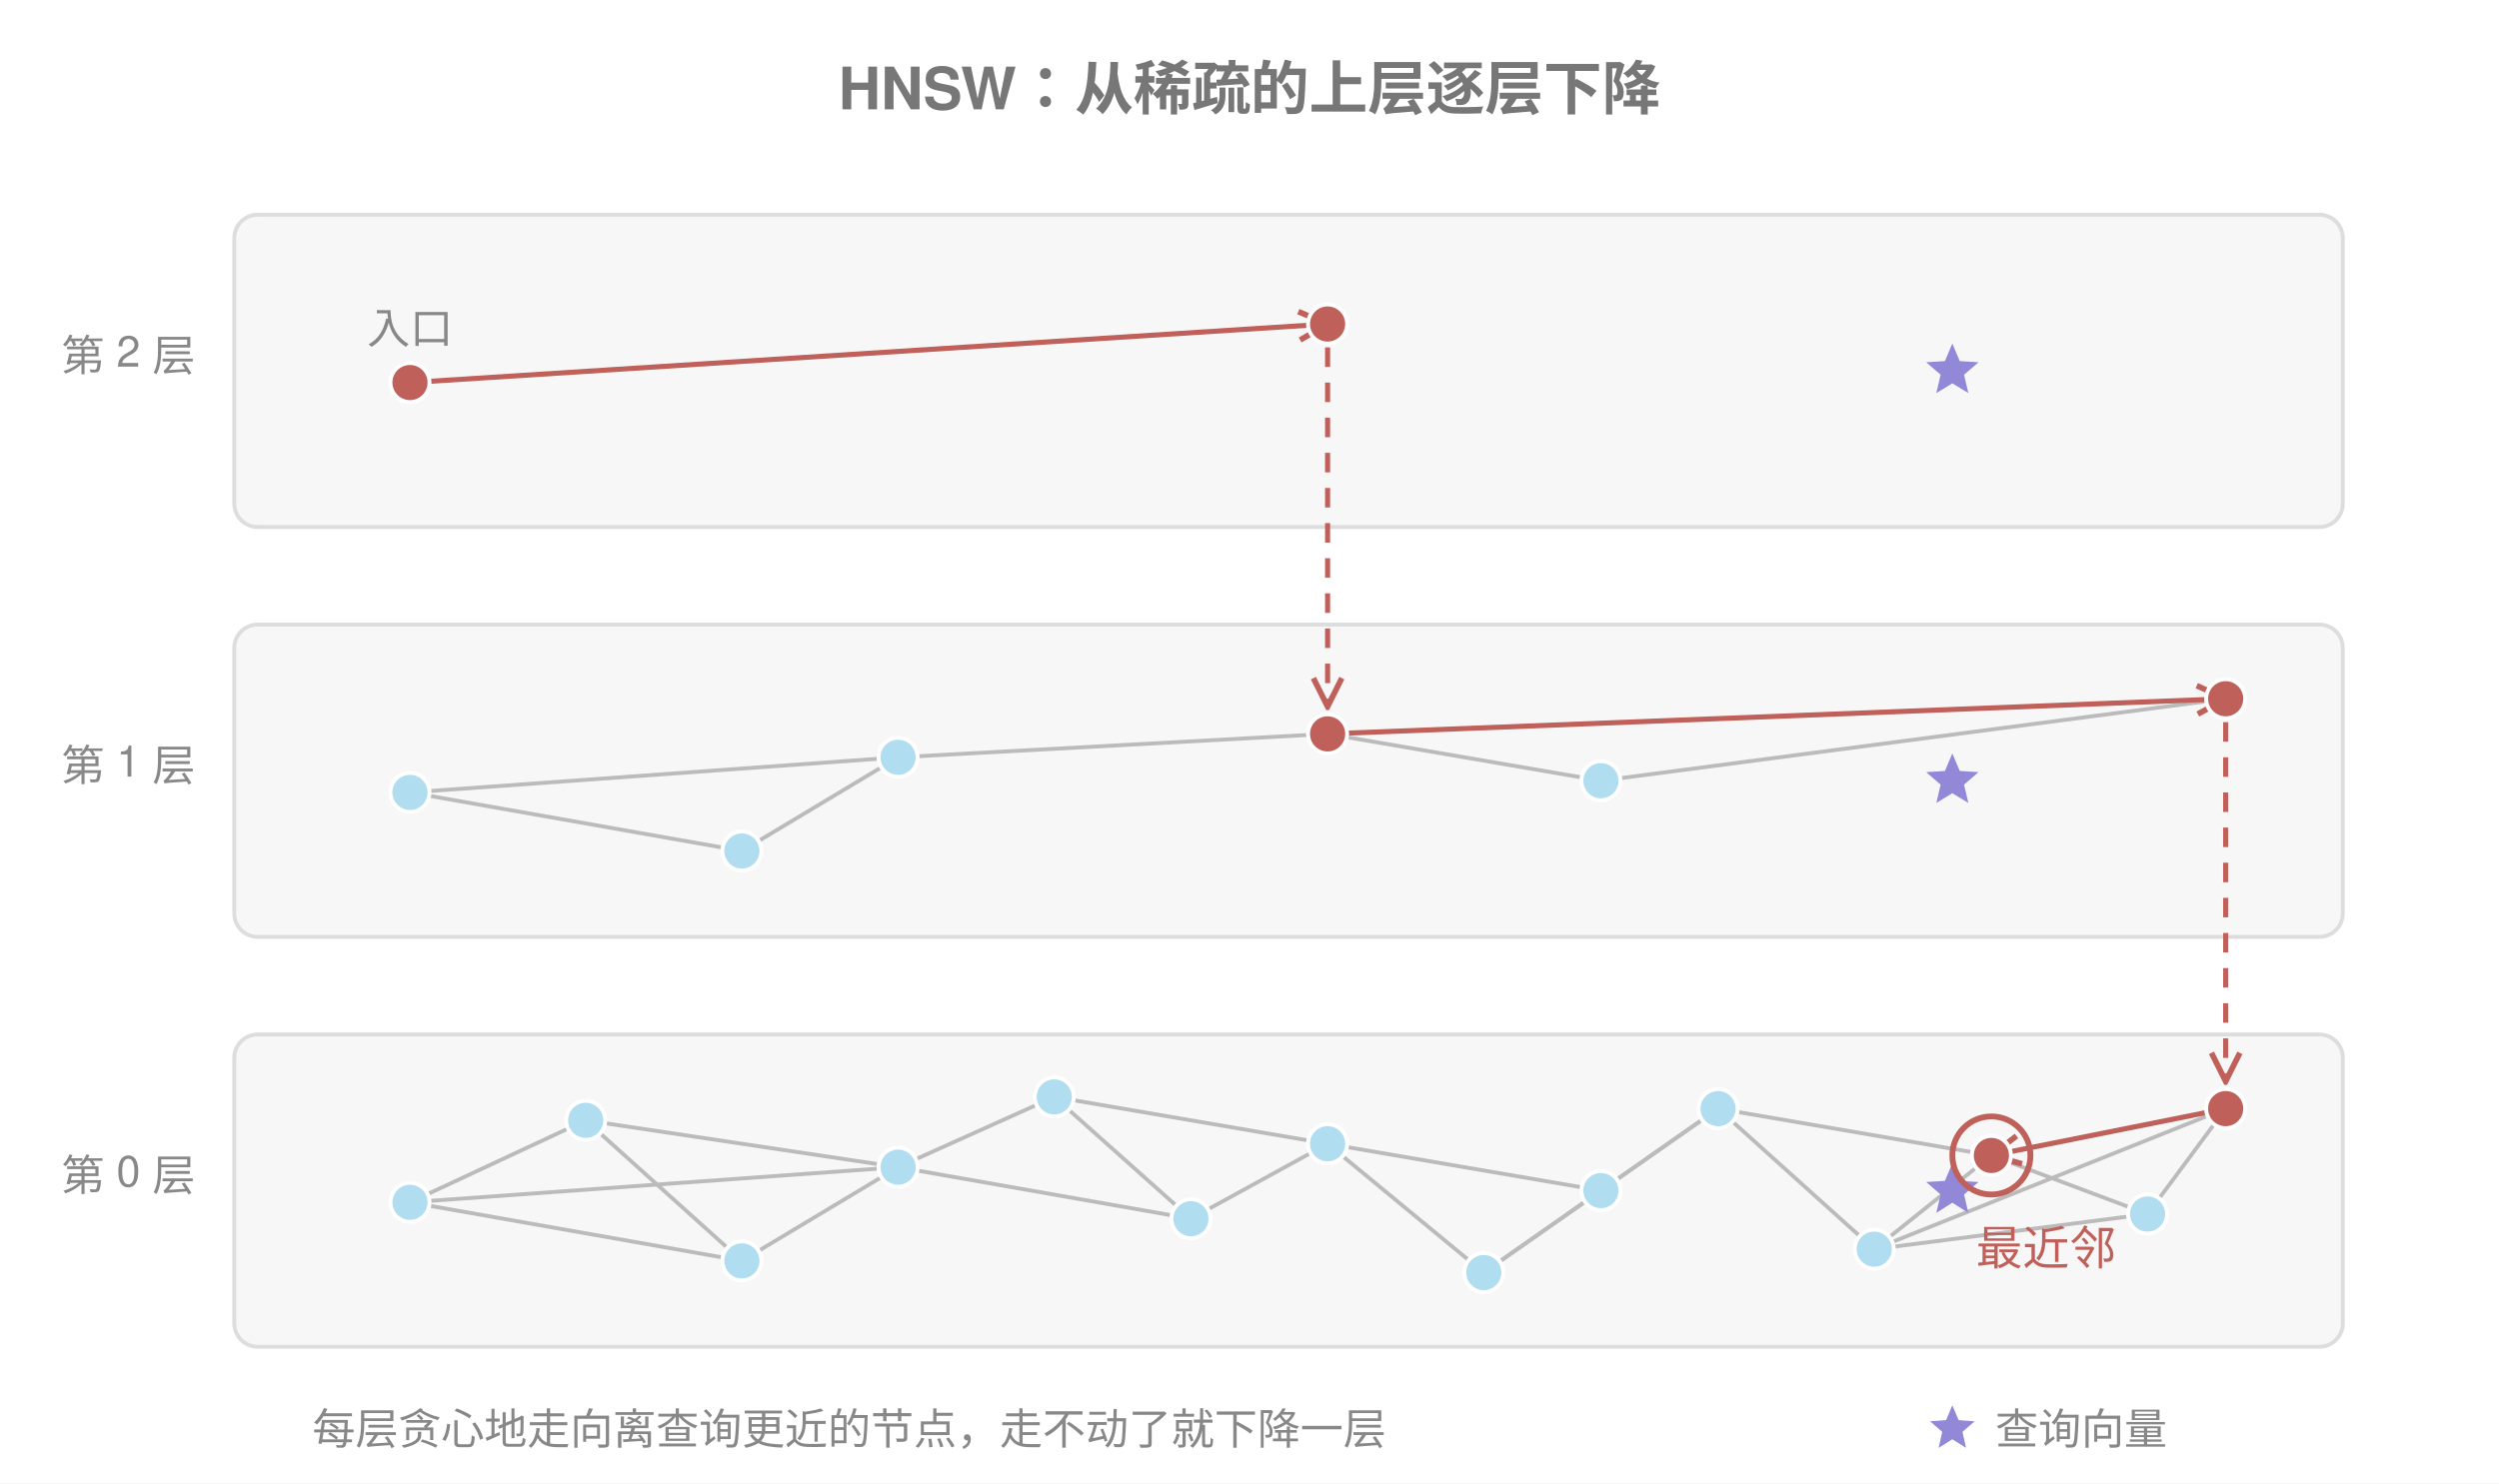
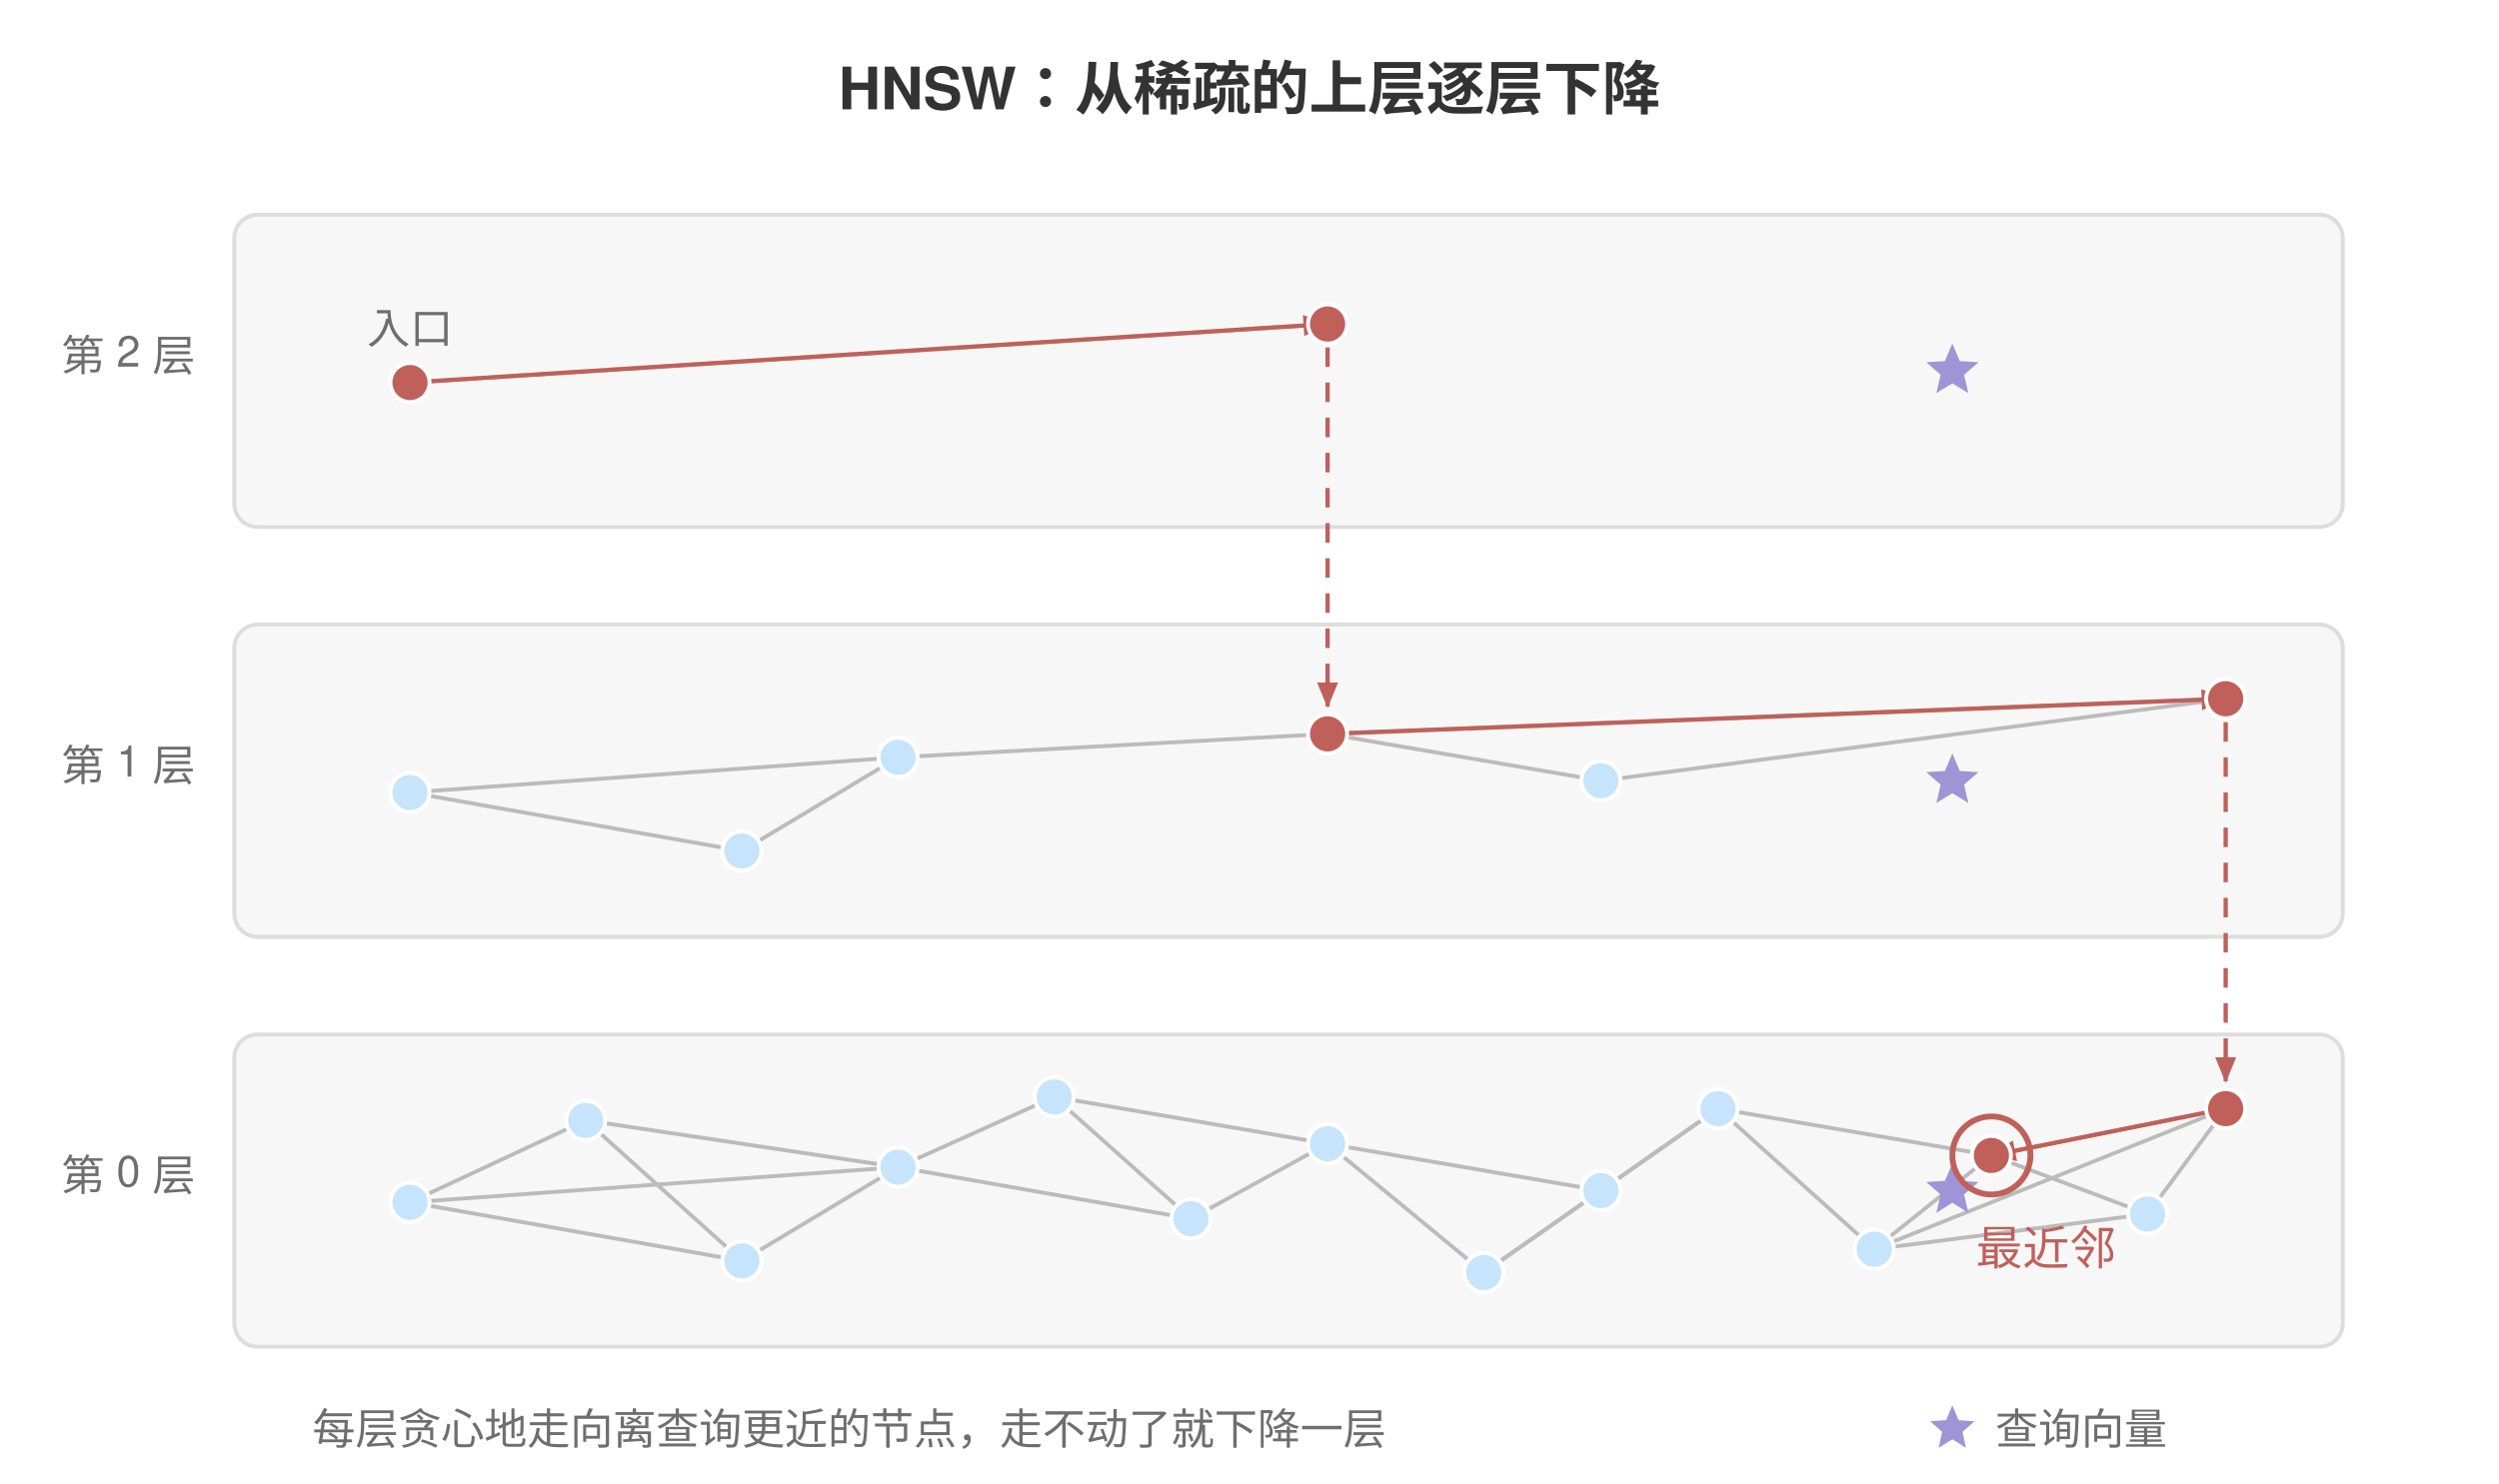
<svg xmlns="http://www.w3.org/2000/svg" width="640" height="380" viewBox="0 0 640 380">
  <style>
-     text { font-family: "PingFang SC", "Microsoft YaHei", Helvetica, Arial, sans-serif; fill: #666; font-size: 12px; }
-     .title { font-weight: bold; font-size: 15px; fill: #777; text-anchor: middle; }
+     text { font-family: "PingFang SC", "Microsoft YaHei", Helvetica, Arial, sans-serif; fill: #3F3F3F; font-size: 12px; }
+     .title { font-weight: bold; font-size: 15px; fill: #333; text-anchor: middle; }
    .b { font-weight: bold; }
    .c { text-anchor: middle; }
    .e { text-anchor: end; }
    .note { fill: #C0605A; }
    .ok { fill: #6A9F68; }
-     .sub { font-size: 11px; fill: #888; }
+     .sub { font-size: 11px; fill: #6E6E6E; }
    .mono { font-family: Menlo, Consolas, monospace; }
-     .arrow { stroke: #666; stroke-width: 1.3; fill: none; marker-end: url(#a); }
+     .arrow { stroke: #555; stroke-width: 1.1; fill: none; marker-end: url(#a); }
    .red { stroke: #C0605A; marker-end: url(#r); }
    .green { stroke: #6A9F68; marker-end: url(#g); }
    .dash { stroke-dasharray: 5 4; }
-     .line { stroke: #666; stroke-width: 1.3; fill: none; }
+     .line { stroke: #555; stroke-width: 1.1; fill: none; }
    .frame { fill: none; stroke: #999; stroke-width: 1; stroke-dasharray: 4 3; }
    .shadow { fill: #DADADA; }
  </style>
  <defs>
    <marker id="a" viewBox="0 0 10 10" refX="9" refY="5" markerWidth="7" markerHeight="7" orient="auto-start-reverse">
-       <path d="M1,1 L9,5 L1,9" fill="none" stroke="#666" stroke-width="1.6" />
+       <path d="M1,1.5 L9.5,5 L1,8.5 z" fill="#555" />
    </marker>
    <marker id="r" viewBox="0 0 10 10" refX="9" refY="5" markerWidth="7" markerHeight="7" orient="auto-start-reverse">
-       <path d="M1,1 L9,5 L1,9" fill="none" stroke="#C0605A" stroke-width="1.6" />
+       <path d="M1,1.5 L9.5,5 L1,8.5 z" fill="#C0605A" />
    </marker>
    <marker id="g" viewBox="0 0 10 10" refX="9" refY="5" markerWidth="7" markerHeight="7" orient="auto-start-reverse">
-       <path d="M1,1 L9,5 L1,9" fill="none" stroke="#6A9F68" stroke-width="1.6" />
+       <path d="M1,1.5 L9.5,5 L1,8.5 z" fill="#6A9F68" />
    </marker>
  </defs>
  <rect width="100%" height="100%" fill="#FFFFFF" />
  <text x="320" y="28" class="title">HNSW：从稀疏的上层逐层下降</text>
  <rect x="60" y="55" width="540" height="80" rx="6" fill="#F7F7F7" stroke="#DDD" />
  <text x="50" y="95" class="e sub">第 2 层</text>
  <line x1="105.0" y1="98.0" x2="340.0" y2="83.0" stroke="#BBB" stroke-width="1" />
  <rect x="60" y="160" width="540" height="80" rx="6" fill="#F7F7F7" stroke="#DDD" />
  <text x="50" y="200" class="e sub">第 1 层</text>
  <line x1="105.0" y1="203.0" x2="230.0" y2="194.0" stroke="#BBB" stroke-width="1" />
  <line x1="340.0" y1="188.0" x2="570.0" y2="179.0" stroke="#BBB" stroke-width="1" />
  <line x1="340.0" y1="188.0" x2="410.0" y2="200.0" stroke="#BBB" stroke-width="1" />
  <line x1="410.0" y1="200.0" x2="570.0" y2="179.0" stroke="#BBB" stroke-width="1" />
  <line x1="190.0" y1="218.0" x2="230.0" y2="194.0" stroke="#BBB" stroke-width="1" />
  <line x1="105.0" y1="203.0" x2="190.0" y2="218.0" stroke="#BBB" stroke-width="1" />
  <line x1="230.0" y1="194.0" x2="340.0" y2="188.0" stroke="#BBB" stroke-width="1" />
  <rect x="60" y="265" width="540" height="80" rx="6" fill="#F7F7F7" stroke="#DDD" />
  <text x="50" y="305" class="e sub">第 0 层</text>
  <line x1="230.0" y1="299.0" x2="305.0" y2="312.2" stroke="#BBB" stroke-width="1" />
  <line x1="410.0" y1="305.0" x2="440.0" y2="284.0" stroke="#BBB" stroke-width="1" />
  <line x1="480.0" y1="320.0" x2="570.0" y2="284.0" stroke="#BBB" stroke-width="1" />
  <line x1="510.0" y1="296.0" x2="550.0" y2="311.0" stroke="#BBB" stroke-width="1" />
  <line x1="340.0" y1="293.0" x2="410.0" y2="305.0" stroke="#BBB" stroke-width="1" />
  <line x1="270.0" y1="281.0" x2="340.0" y2="293.0" stroke="#BBB" stroke-width="1" />
  <line x1="190.0" y1="323.0" x2="230.0" y2="299.0" stroke="#BBB" stroke-width="1" />
  <line x1="105.0" y1="308.0" x2="150.0" y2="287.0" stroke="#BBB" stroke-width="1" />
  <line x1="480.0" y1="320.0" x2="510.0" y2="296.0" stroke="#BBB" stroke-width="1" />
  <line x1="230.0" y1="299.0" x2="270.0" y2="281.0" stroke="#BBB" stroke-width="1" />
  <line x1="510.0" y1="296.0" x2="570.0" y2="284.0" stroke="#BBB" stroke-width="1" />
  <line x1="380.0" y1="326.0" x2="440.0" y2="284.0" stroke="#BBB" stroke-width="1" />
  <line x1="105.0" y1="308.0" x2="190.0" y2="323.0" stroke="#BBB" stroke-width="1" />
  <line x1="270.0" y1="281.0" x2="305.0" y2="312.2" stroke="#BBB" stroke-width="1" />
  <line x1="305.0" y1="312.2" x2="340.0" y2="293.0" stroke="#BBB" stroke-width="1" />
  <line x1="150.0" y1="287.0" x2="190.0" y2="323.0" stroke="#BBB" stroke-width="1" />
  <line x1="480.0" y1="320.0" x2="550.0" y2="311.0" stroke="#BBB" stroke-width="1" />
  <line x1="105.0" y1="308.0" x2="230.0" y2="299.0" stroke="#BBB" stroke-width="1" />
  <line x1="150.0" y1="287.0" x2="230.0" y2="299.0" stroke="#BBB" stroke-width="1" />
  <line x1="340.0" y1="293.0" x2="380.0" y2="326.0" stroke="#BBB" stroke-width="1" />
  <line x1="440.0" y1="284.0" x2="510.0" y2="296.0" stroke="#BBB" stroke-width="1" />
  <line x1="380.0" y1="326.0" x2="410.0" y2="305.0" stroke="#BBB" stroke-width="1" />
  <line x1="440.0" y1="284.0" x2="480.0" y2="320.0" stroke="#BBB" stroke-width="1" />
  <line x1="550.0" y1="311.0" x2="570.0" y2="284.0" stroke="#BBB" stroke-width="1" />
  <line x1="105.0" y1="98.0" x2="340.0" y2="83.0" class="arrow red" stroke="#C0605A" stroke-width="2" />
  <line x1="340.0" y1="188.0" x2="570.0" y2="179.0" class="arrow red" stroke="#C0605A" stroke-width="2" />
  <line x1="570.0" y1="284.0" x2="510.0" y2="296.0" class="arrow red" stroke="#C0605A" stroke-width="2" />
  <line x1="340.0" y1="89.0" x2="340.0" y2="181.0" class="arrow red dash" />
  <line x1="570.0" y1="185.0" x2="570.0" y2="277.0" class="arrow red dash" />
  <circle cx="105.0" cy="98.0" r="5" fill="#C0605A" stroke="#FFF" />
  <circle cx="340.0" cy="83.0" r="5" fill="#C0605A" stroke="#FFF" />
-   <polygon points="500.0,88.0 501.9,92.5 506.7,92.8 503.0,96.0 504.1,100.7 500.0,98.2 495.9,100.7 497.0,96.0 493.3,92.8 498.1,92.5" fill="#9188D8" />
-   <circle cx="105.0" cy="203.0" r="5" fill="#B1DDF0" stroke="#FFF" />
-   <circle cx="190.0" cy="218.0" r="5" fill="#B1DDF0" stroke="#FFF" />
-   <circle cx="230.0" cy="194.0" r="5" fill="#B1DDF0" stroke="#FFF" />
+   <polygon points="500.0,88.0 501.9,92.5 506.7,92.8 503.0,96.0 504.1,100.7 500.0,98.2 495.9,100.7 497.0,96.0 493.3,92.8 498.1,92.5" fill="#9F94D5" />
+   <circle cx="105.0" cy="203.0" r="5" fill="#C6E4FB" stroke="#FFF" />
+   <circle cx="190.0" cy="218.0" r="5" fill="#C6E4FB" stroke="#FFF" />
+   <circle cx="230.0" cy="194.0" r="5" fill="#C6E4FB" stroke="#FFF" />
  <circle cx="340.0" cy="188.0" r="5" fill="#C0605A" stroke="#FFF" />
-   <circle cx="410.0" cy="200.0" r="5" fill="#B1DDF0" stroke="#FFF" />
+   <circle cx="410.0" cy="200.0" r="5" fill="#C6E4FB" stroke="#FFF" />
  <circle cx="570.0" cy="179.0" r="5" fill="#C0605A" stroke="#FFF" />
-   <polygon points="500.0,193.0 501.9,197.5 506.7,197.8 503.0,201.0 504.1,205.7 500.0,203.2 495.9,205.7 497.0,201.0 493.3,197.8 498.1,197.5" fill="#9188D8" />
-   <circle cx="105.0" cy="308.0" r="5" fill="#B1DDF0" stroke="#FFF" />
-   <circle cx="150.0" cy="287.0" r="5" fill="#B1DDF0" stroke="#FFF" />
-   <circle cx="190.0" cy="323.0" r="5" fill="#B1DDF0" stroke="#FFF" />
-   <circle cx="230.0" cy="299.0" r="5" fill="#B1DDF0" stroke="#FFF" />
-   <circle cx="270.0" cy="281.0" r="5" fill="#B1DDF0" stroke="#FFF" />
-   <circle cx="305.0" cy="312.2" r="5" fill="#B1DDF0" stroke="#FFF" />
-   <circle cx="340.0" cy="293.0" r="5" fill="#B1DDF0" stroke="#FFF" />
-   <circle cx="380.0" cy="326.0" r="5" fill="#B1DDF0" stroke="#FFF" />
-   <circle cx="410.0" cy="305.0" r="5" fill="#B1DDF0" stroke="#FFF" />
-   <circle cx="440.0" cy="284.0" r="5" fill="#B1DDF0" stroke="#FFF" />
-   <circle cx="480.0" cy="320.0" r="5" fill="#B1DDF0" stroke="#FFF" />
+   <polygon points="500.0,193.0 501.9,197.5 506.7,197.8 503.0,201.0 504.1,205.7 500.0,203.2 495.9,205.7 497.0,201.0 493.3,197.8 498.1,197.5" fill="#9F94D5" />
+   <circle cx="105.0" cy="308.0" r="5" fill="#C6E4FB" stroke="#FFF" />
+   <circle cx="150.0" cy="287.0" r="5" fill="#C6E4FB" stroke="#FFF" />
+   <circle cx="190.0" cy="323.0" r="5" fill="#C6E4FB" stroke="#FFF" />
+   <circle cx="230.0" cy="299.0" r="5" fill="#C6E4FB" stroke="#FFF" />
+   <circle cx="270.0" cy="281.0" r="5" fill="#C6E4FB" stroke="#FFF" />
+   <circle cx="305.0" cy="312.2" r="5" fill="#C6E4FB" stroke="#FFF" />
+   <circle cx="340.0" cy="293.0" r="5" fill="#C6E4FB" stroke="#FFF" />
+   <circle cx="380.0" cy="326.0" r="5" fill="#C6E4FB" stroke="#FFF" />
+   <circle cx="410.0" cy="305.0" r="5" fill="#C6E4FB" stroke="#FFF" />
+   <circle cx="440.0" cy="284.0" r="5" fill="#C6E4FB" stroke="#FFF" />
+   <circle cx="480.0" cy="320.0" r="5" fill="#C6E4FB" stroke="#FFF" />
  <circle cx="510.0" cy="296.0" r="5" fill="#C0605A" stroke="#FFF" />
-   <circle cx="550.0" cy="311.0" r="5" fill="#B1DDF0" stroke="#FFF" />
+   <circle cx="550.0" cy="311.0" r="5" fill="#C6E4FB" stroke="#FFF" />
  <circle cx="570.0" cy="284.0" r="5" fill="#C0605A" stroke="#FFF" />
-   <polygon points="500.0,298.0 501.9,302.5 506.7,302.8 503.0,306.0 504.1,310.7 500.0,308.1 495.9,310.7 497.0,306.0 493.3,302.8 498.1,302.5" fill="#9188D8" />
+   <polygon points="500.0,298.0 501.9,302.5 506.7,302.8 503.0,306.0 504.1,310.7 500.0,308.1 495.9,310.7 497.0,306.0 493.3,302.8 498.1,302.5" fill="#9F94D5" />
  <circle cx="510.0" cy="296.0" r="10" fill="none" stroke="#C0605A" stroke-width="1.5" />
  <text x="105" y="88" class="c sub">入口</text>
  <text x="524" y="324" class="c note">最近邻</text>
-   <polygon points="500.0,360.0 501.6,363.8 505.7,364.1 502.6,366.8 503.5,370.9 500.0,368.7 496.5,370.9 497.4,366.8 494.3,364.1 498.4,363.8" fill="#9188D8" />
+   <polygon points="500.0,360.0 501.6,363.8 505.7,364.1 502.6,366.8 503.5,370.9 500.0,368.7 496.5,370.9 497.4,366.8 494.3,364.1 498.4,363.8" fill="#9F94D5" />
  <text x="511" y="370" class="sub">查询向量</text>
  <text x="80" y="370" class="sub">每层贪心地走向离查询更近的节点，走不动了就下降一层</text>
</svg>
